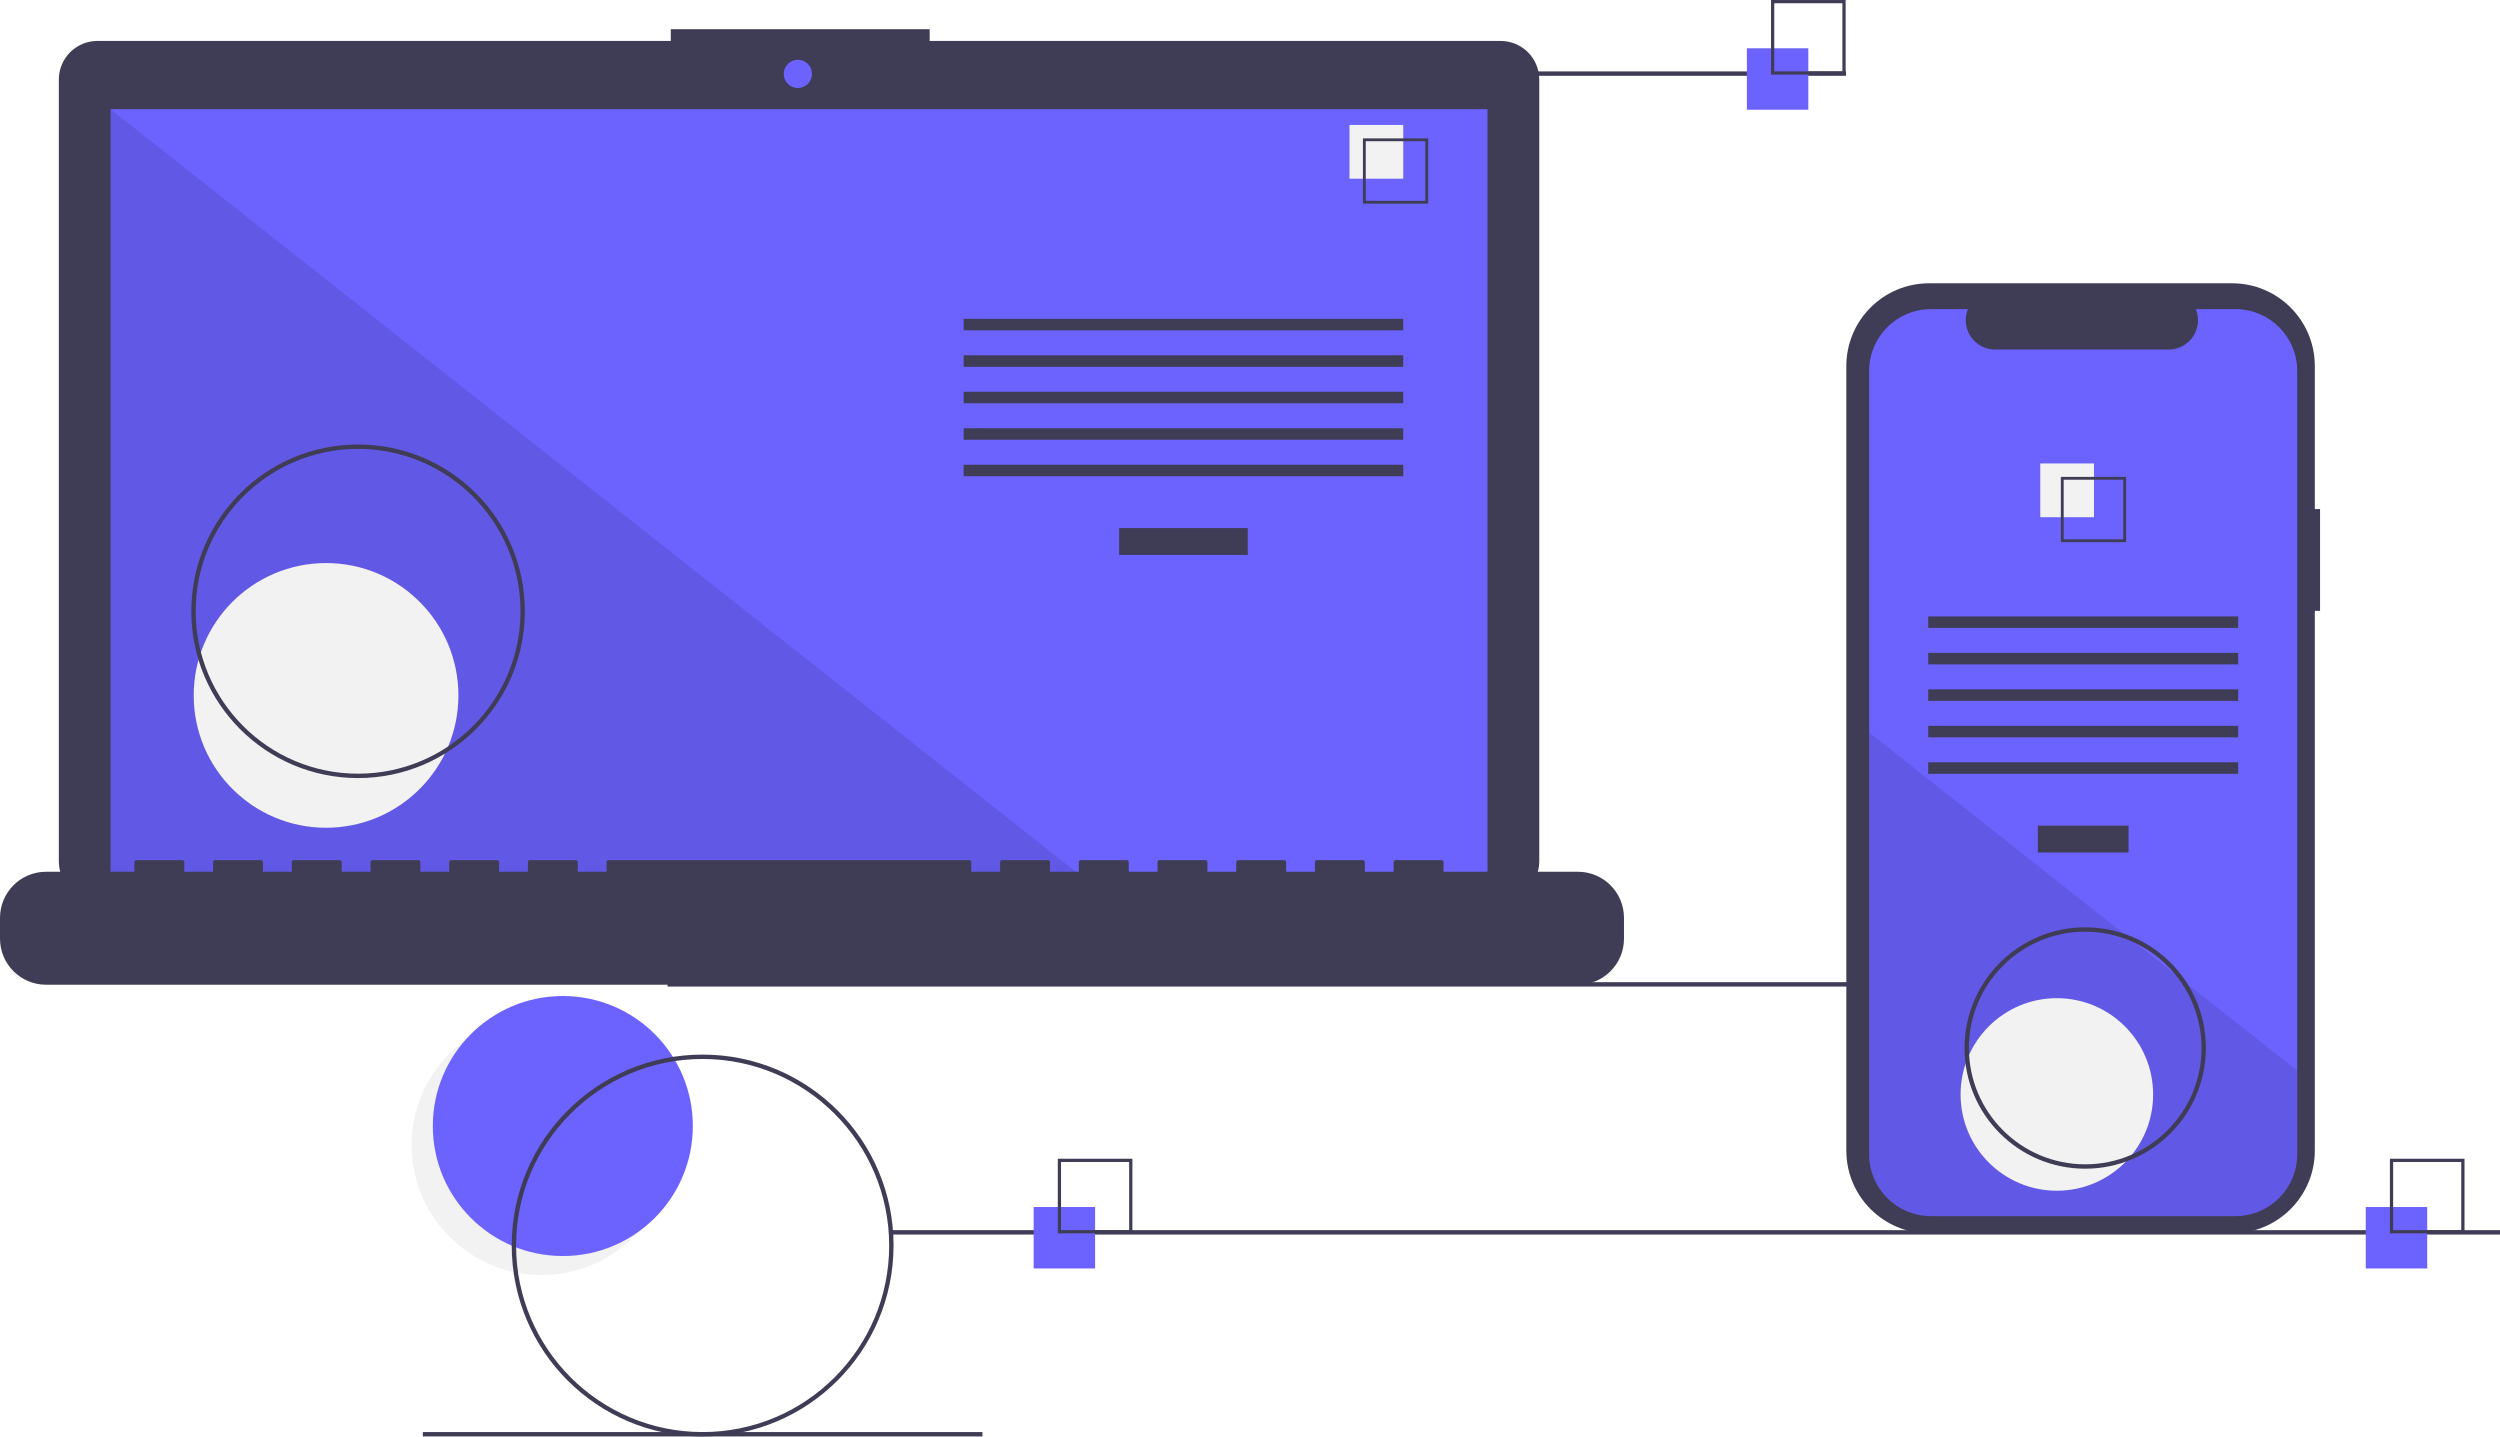
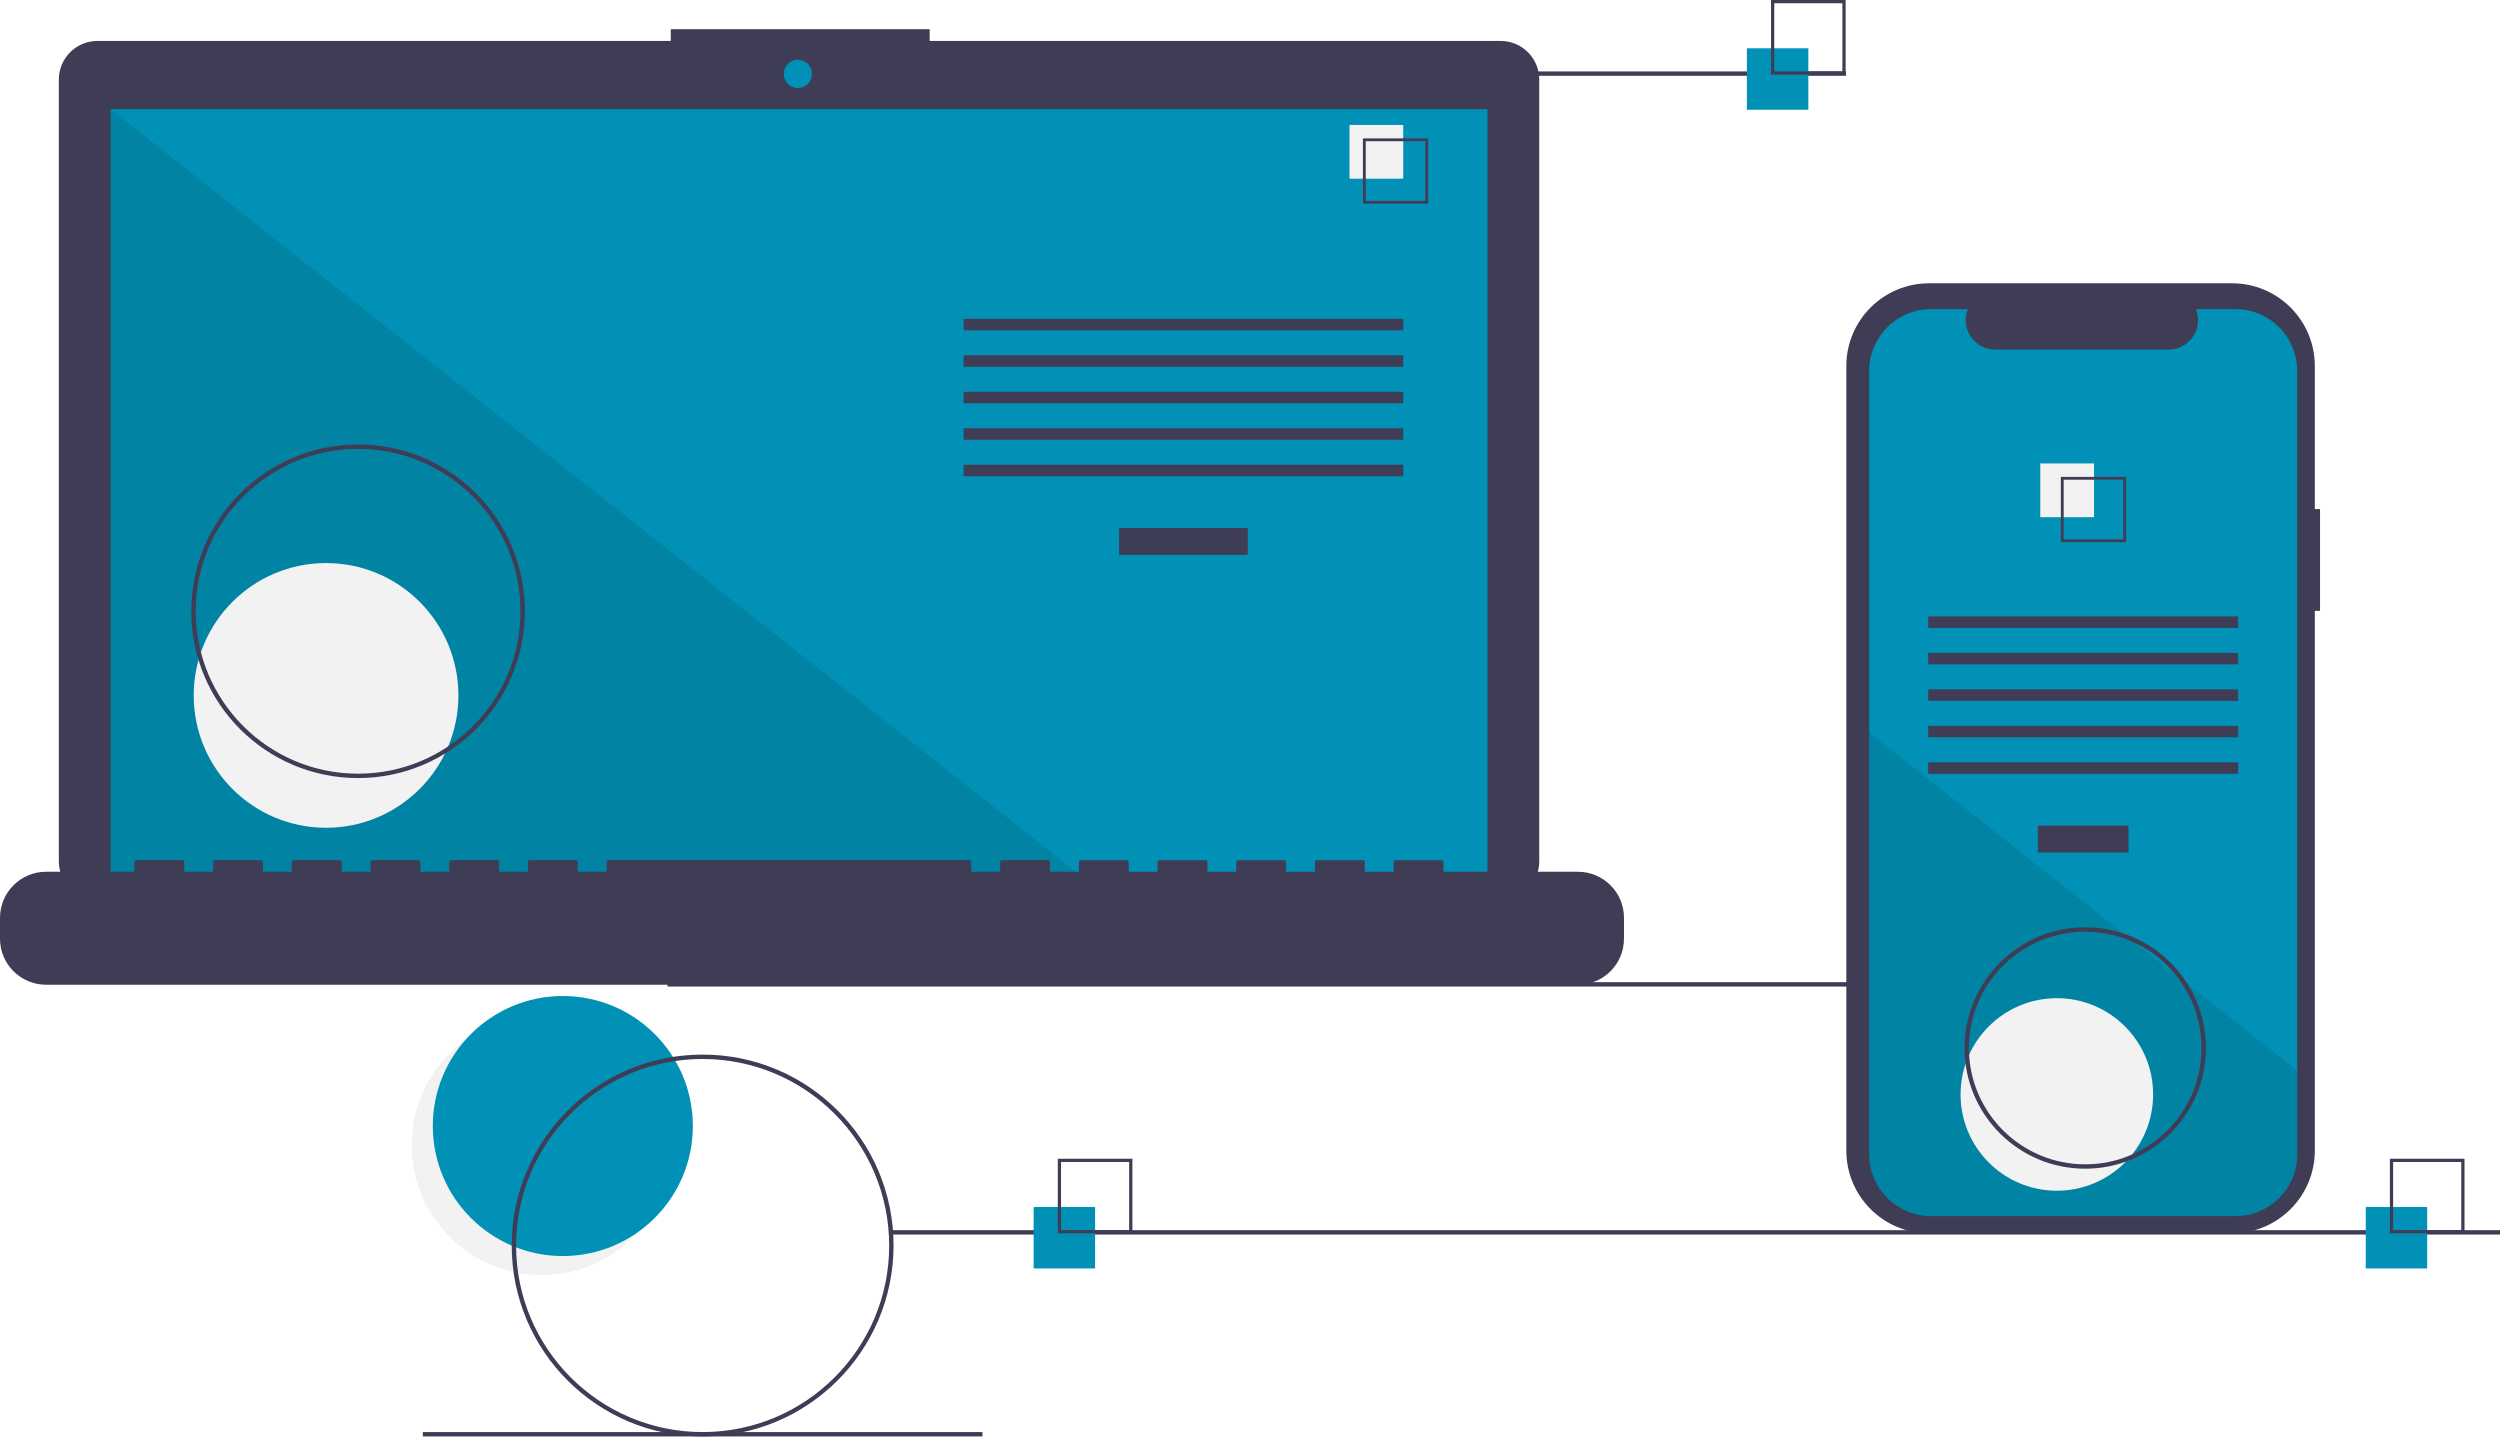
- <svg xmlns="http://www.w3.org/2000/svg" id="b6117b06-2b45-45bc-b789-4a82ab6612dd" data-name="Layer 1" width="1139.171" height="654.543" viewBox="0 0 1139.171 654.543">
+ <svg xmlns="http://www.w3.org/2000/svg" data-name="Layer 1" width="1139.171" height="654.543" viewBox="0 0 1139.171 654.543">
  <circle cx="246.827" cy="521.765" r="59.243" fill="#f2f2f2" />
-   <circle cx="256.46" cy="513.095" r="59.243" fill="#6c63ff" />
+   <circle cx="256.46" cy="513.095" r="59.243" fill="#0191b6" />
  <rect x="304.171" y="447.543" width="733" height="2" fill="#3f3d56" />
  <path d="M714.207,141.381H454.038v-5.362h-117.971v5.362H74.825a17.599,17.599,0,0,0-17.599,17.599V515.231a17.599,17.599,0,0,0,17.599,17.599H714.207a17.599,17.599,0,0,0,17.599-17.599V158.979A17.599,17.599,0,0,0,714.207,141.381Z" transform="translate(-30.41456 -122.7284)" fill="#3f3d56" />
-   <rect x="50.406" y="49.754" width="627.391" height="353.913" fill="#6c63ff" />
-   <circle cx="363.565" cy="33.667" r="6.435" fill="#6c63ff" />
+   <rect x="50.406" y="49.754" width="627.391" height="353.913" fill="#0191b6" />
+   <circle cx="363.565" cy="33.667" r="6.435" fill="#0191b6" />
  <polygon points="498.374 403.667 50.406 403.667 50.406 49.754 498.374 403.667" opacity="0.1" />
  <circle cx="148.574" cy="316.876" r="60.307" fill="#f2f2f2" />
  <rect x="509.953" y="240.622" width="58.605" height="12.246" fill="#3f3d56" />
  <rect x="439.102" y="145.279" width="200.307" height="5.248" fill="#3f3d56" />
  <rect x="439.102" y="161.898" width="200.307" height="5.248" fill="#3f3d56" />
  <rect x="439.102" y="178.518" width="200.307" height="5.248" fill="#3f3d56" />
  <rect x="439.102" y="195.137" width="200.307" height="5.248" fill="#3f3d56" />
  <rect x="439.102" y="211.756" width="200.307" height="5.248" fill="#3f3d56" />
  <rect x="614.917" y="56.934" width="24.492" height="24.492" fill="#f2f2f2" />
  <path d="M681.195,215.525h-29.74v-29.74h29.74Zm-28.447-1.293h27.154V187.078H652.748Z" transform="translate(-30.41456 -122.7284)" fill="#3f3d56" />
  <path d="M749.422,519.96H688.192v-4.412a.875.875,0,0,0-.875-.875h-20.993a.875.875,0,0,0-.875.875v4.412H652.329v-4.412a.875.875,0,0,0-.875-.875H630.462a.875.875,0,0,0-.875.875v4.412H616.467v-4.412a.875.875,0,0,0-.875-.875H594.599a.875.875,0,0,0-.875.875v4.412H580.604v-4.412a.875.875,0,0,0-.875-.875H558.736a.875.875,0,0,0-.875.875v4.412H544.741v-4.412a.875.875,0,0,0-.875-.875H522.873a.875.875,0,0,0-.875.875v4.412H508.878v-4.412a.875.875,0,0,0-.875-.875h-20.993a.875.875,0,0,0-.875.875v4.412H473.015v-4.412a.875.875,0,0,0-.875-.875H307.696a.875.875,0,0,0-.875.875v4.412H293.701v-4.412a.875.875,0,0,0-.875-.875H271.833a.875.875,0,0,0-.875.875v4.412H257.838v-4.412a.875.875,0,0,0-.875-.875h-20.993a.875.875,0,0,0-.875.875v4.412H221.975v-4.412a.875.875,0,0,0-.875-.875H200.107a.875.875,0,0,0-.875.875v4.412H186.112v-4.412a.875.875,0,0,0-.875-.875H164.244a.875.875,0,0,0-.875.875v4.412H150.249v-4.412a.875.875,0,0,0-.875-.875H128.381a.875.875,0,0,0-.875.875v4.412H114.386v-4.412a.875.875,0,0,0-.875-.875H92.519a.875.875,0,0,0-.875.875v4.412H51.407a20.993,20.993,0,0,0-20.993,20.993v9.492A20.993,20.993,0,0,0,51.407,571.438H749.422a20.993,20.993,0,0,0,20.993-20.993v-9.492A20.993,20.993,0,0,0,749.422,519.96Z" transform="translate(-30.41456 -122.7284)" fill="#3f3d56" />
  <path d="M193.586,477.272a76,76,0,1,1,76-76A76.086,76.086,0,0,1,193.586,477.272Zm0-150a74,74,0,1,0,74,74A74.084,74.084,0,0,0,193.586,327.272Z" transform="translate(-30.41456 -122.7284)" fill="#3f3d56" />
  <rect x="586.171" y="32.543" width="255" height="2" fill="#3f3d56" />
  <rect x="406.171" y="560.543" width="733" height="2" fill="#3f3d56" />
  <rect x="192.672" y="652.543" width="255" height="2" fill="#3f3d56" />
-   <rect x="471" y="550" width="28" height="28" fill="#6c63ff" />
+   <rect x="471" y="550" width="28" height="28" fill="#0191b6" />
  <path d="M546.415,684.728h-34v-34h34Zm-32.522-1.478H544.936V652.207H513.893Z" transform="translate(-30.41456 -122.7284)" fill="#3f3d56" />
-   <rect x="796" y="22" width="28" height="28" fill="#6c63ff" />
+   <rect x="796" y="22" width="28" height="28" fill="#0191b6" />
  <path d="M871.415,156.728h-34v-34h34Zm-32.522-1.478H869.936V124.207H838.893Z" transform="translate(-30.41456 -122.7284)" fill="#3f3d56" />
-   <rect x="1078" y="550" width="28" height="28" fill="#6c63ff" />
+   <rect x="1078" y="550" width="28" height="28" fill="#0191b6" />
  <path d="M1153.415,684.728h-34v-34h34Zm-32.522-1.478h31.043V652.207h-31.043Z" transform="translate(-30.41456 -122.7284)" fill="#3f3d56" />
  <path d="M1087.586,354.687h-2.379V289.525a37.714,37.714,0,0,0-37.714-37.714H909.44A37.714,37.714,0,0,0,871.726,289.525V647.006A37.714,37.714,0,0,0,909.44,684.72h138.053a37.714,37.714,0,0,0,37.714-37.714V401.07h2.379Z" transform="translate(-30.41456 -122.7284)" fill="#3f3d56" />
-   <path d="M1077.176,291.742v356.96a28.165,28.165,0,0,1-28.16,28.17H910.296a28.165,28.165,0,0,1-28.16-28.17v-356.96a28.163,28.163,0,0,1,28.16-28.16h16.83a13.379,13.379,0,0,0,12.39,18.43h79.09a13.379,13.379,0,0,0,12.39-18.43h18.02A28.163,28.163,0,0,1,1077.176,291.742Z" transform="translate(-30.41456 -122.7284)" fill="#6c63ff" />
+   <path d="M1077.176,291.742v356.96a28.165,28.165,0,0,1-28.16,28.17H910.296a28.165,28.165,0,0,1-28.16-28.17v-356.96a28.163,28.163,0,0,1,28.16-28.16h16.83a13.379,13.379,0,0,0,12.39,18.43h79.09a13.379,13.379,0,0,0,12.39-18.43h18.02A28.163,28.163,0,0,1,1077.176,291.742Z" transform="translate(-30.41456 -122.7284)" fill="#0191b6" />
  <rect x="928.58" y="376.218" width="41.324" height="12.246" fill="#3f3d56" />
  <rect x="878.621" y="280.875" width="141.24" height="5.248" fill="#3f3d56" />
  <rect x="878.621" y="297.494" width="141.24" height="5.248" fill="#3f3d56" />
  <rect x="878.621" y="314.114" width="141.24" height="5.248" fill="#3f3d56" />
  <rect x="878.621" y="330.733" width="141.24" height="5.248" fill="#3f3d56" />
  <rect x="878.621" y="347.352" width="141.24" height="5.248" fill="#3f3d56" />
  <rect x="929.684" y="211.179" width="24.492" height="24.492" fill="#f2f2f2" />
  <path d="M969.474,340.032v29.74h29.74v-29.74Zm28.45,28.45h-27.16v-27.16h27.16Z" transform="translate(-30.41456 -122.7284)" fill="#3f3d56" />
  <path d="M1077.176,610.582v38.12a28.165,28.165,0,0,1-28.16,28.17H910.296a28.165,28.165,0,0,1-28.16-28.17v-192.21l116.87,92.33,2,1.58,21.74,17.17,2.03,1.61Z" transform="translate(-30.41456 -122.7284)" opacity="0.1" />
  <circle cx="937.241" cy="498.707" r="43.868" fill="#f2f2f2" />
  <path d="M350.586,777.272a87,87,0,1,1,87-87A87.099,87.099,0,0,1,350.586,777.272Zm0-172a85,85,0,1,0,85,85A85.096,85.096,0,0,0,350.586,605.272Z" transform="translate(-30.41456 -122.7284)" fill="#3f3d56" />
  <path d="M980.586,655.272a55,55,0,1,1,55-55A55.062,55.062,0,0,1,980.586,655.272Zm0-108a53,53,0,1,0,53,53A53.06,53.06,0,0,0,980.586,547.272Z" transform="translate(-30.41456 -122.7284)" fill="#3f3d56" />
</svg>
